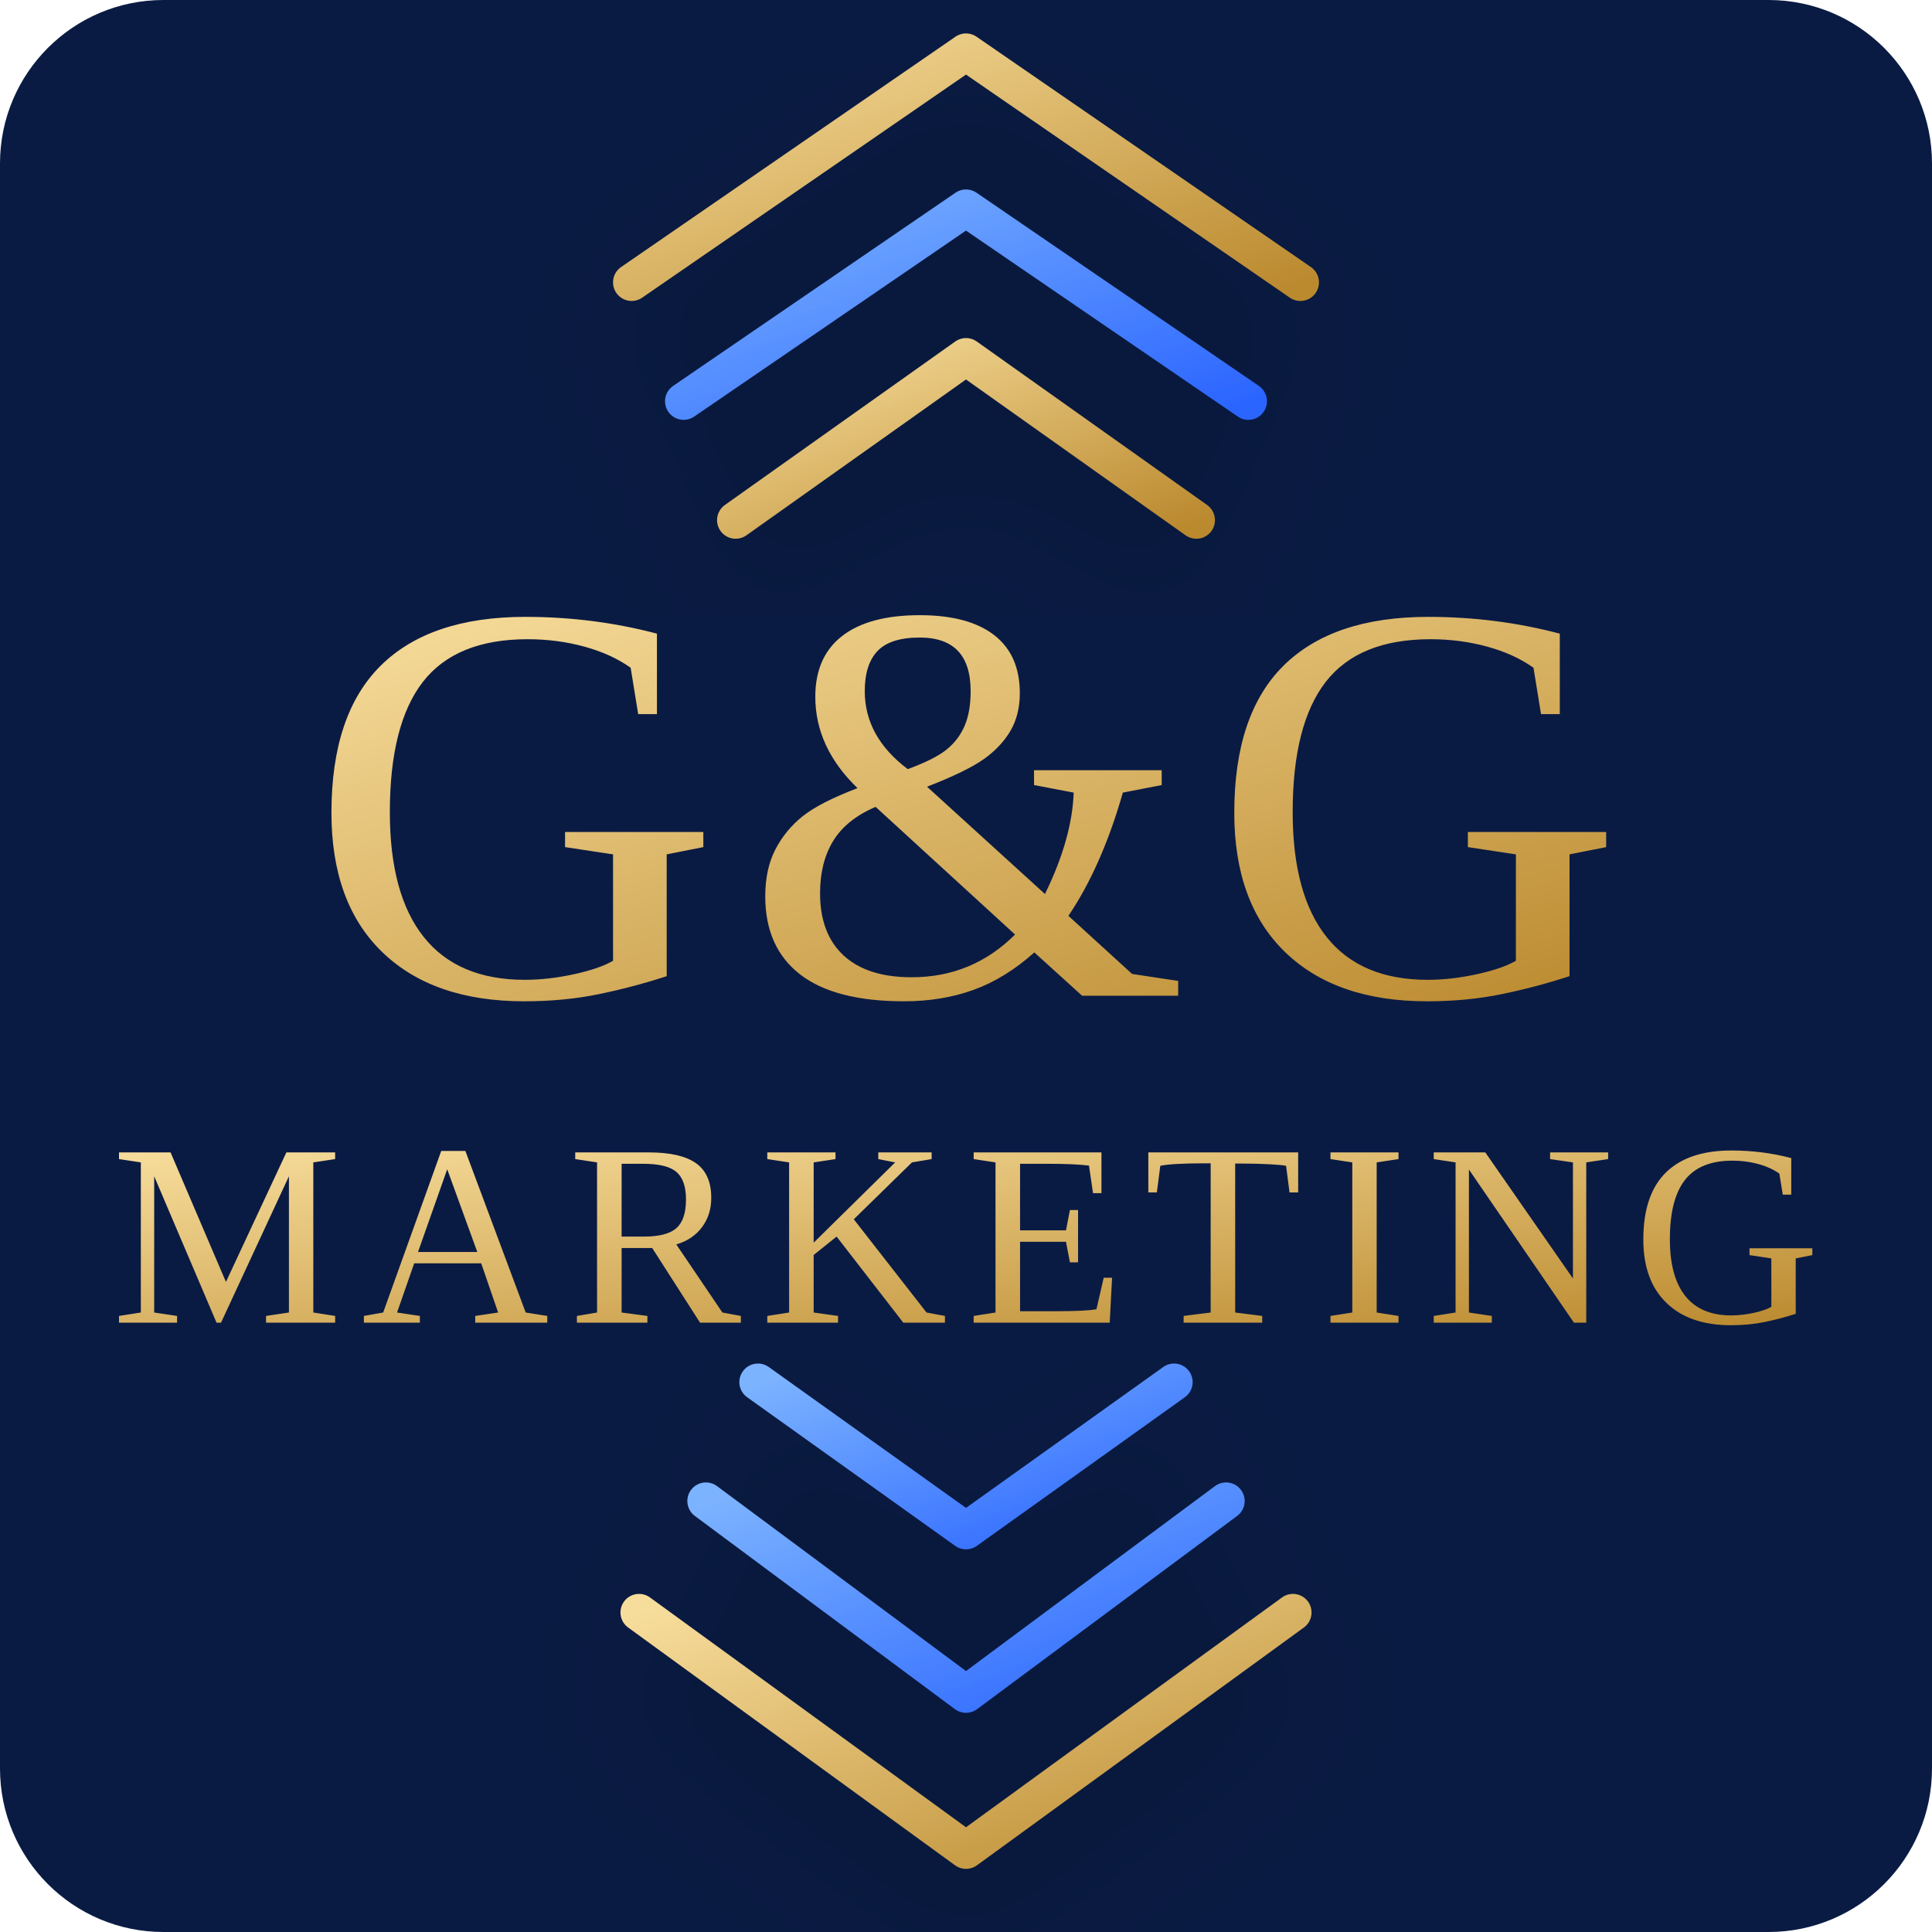
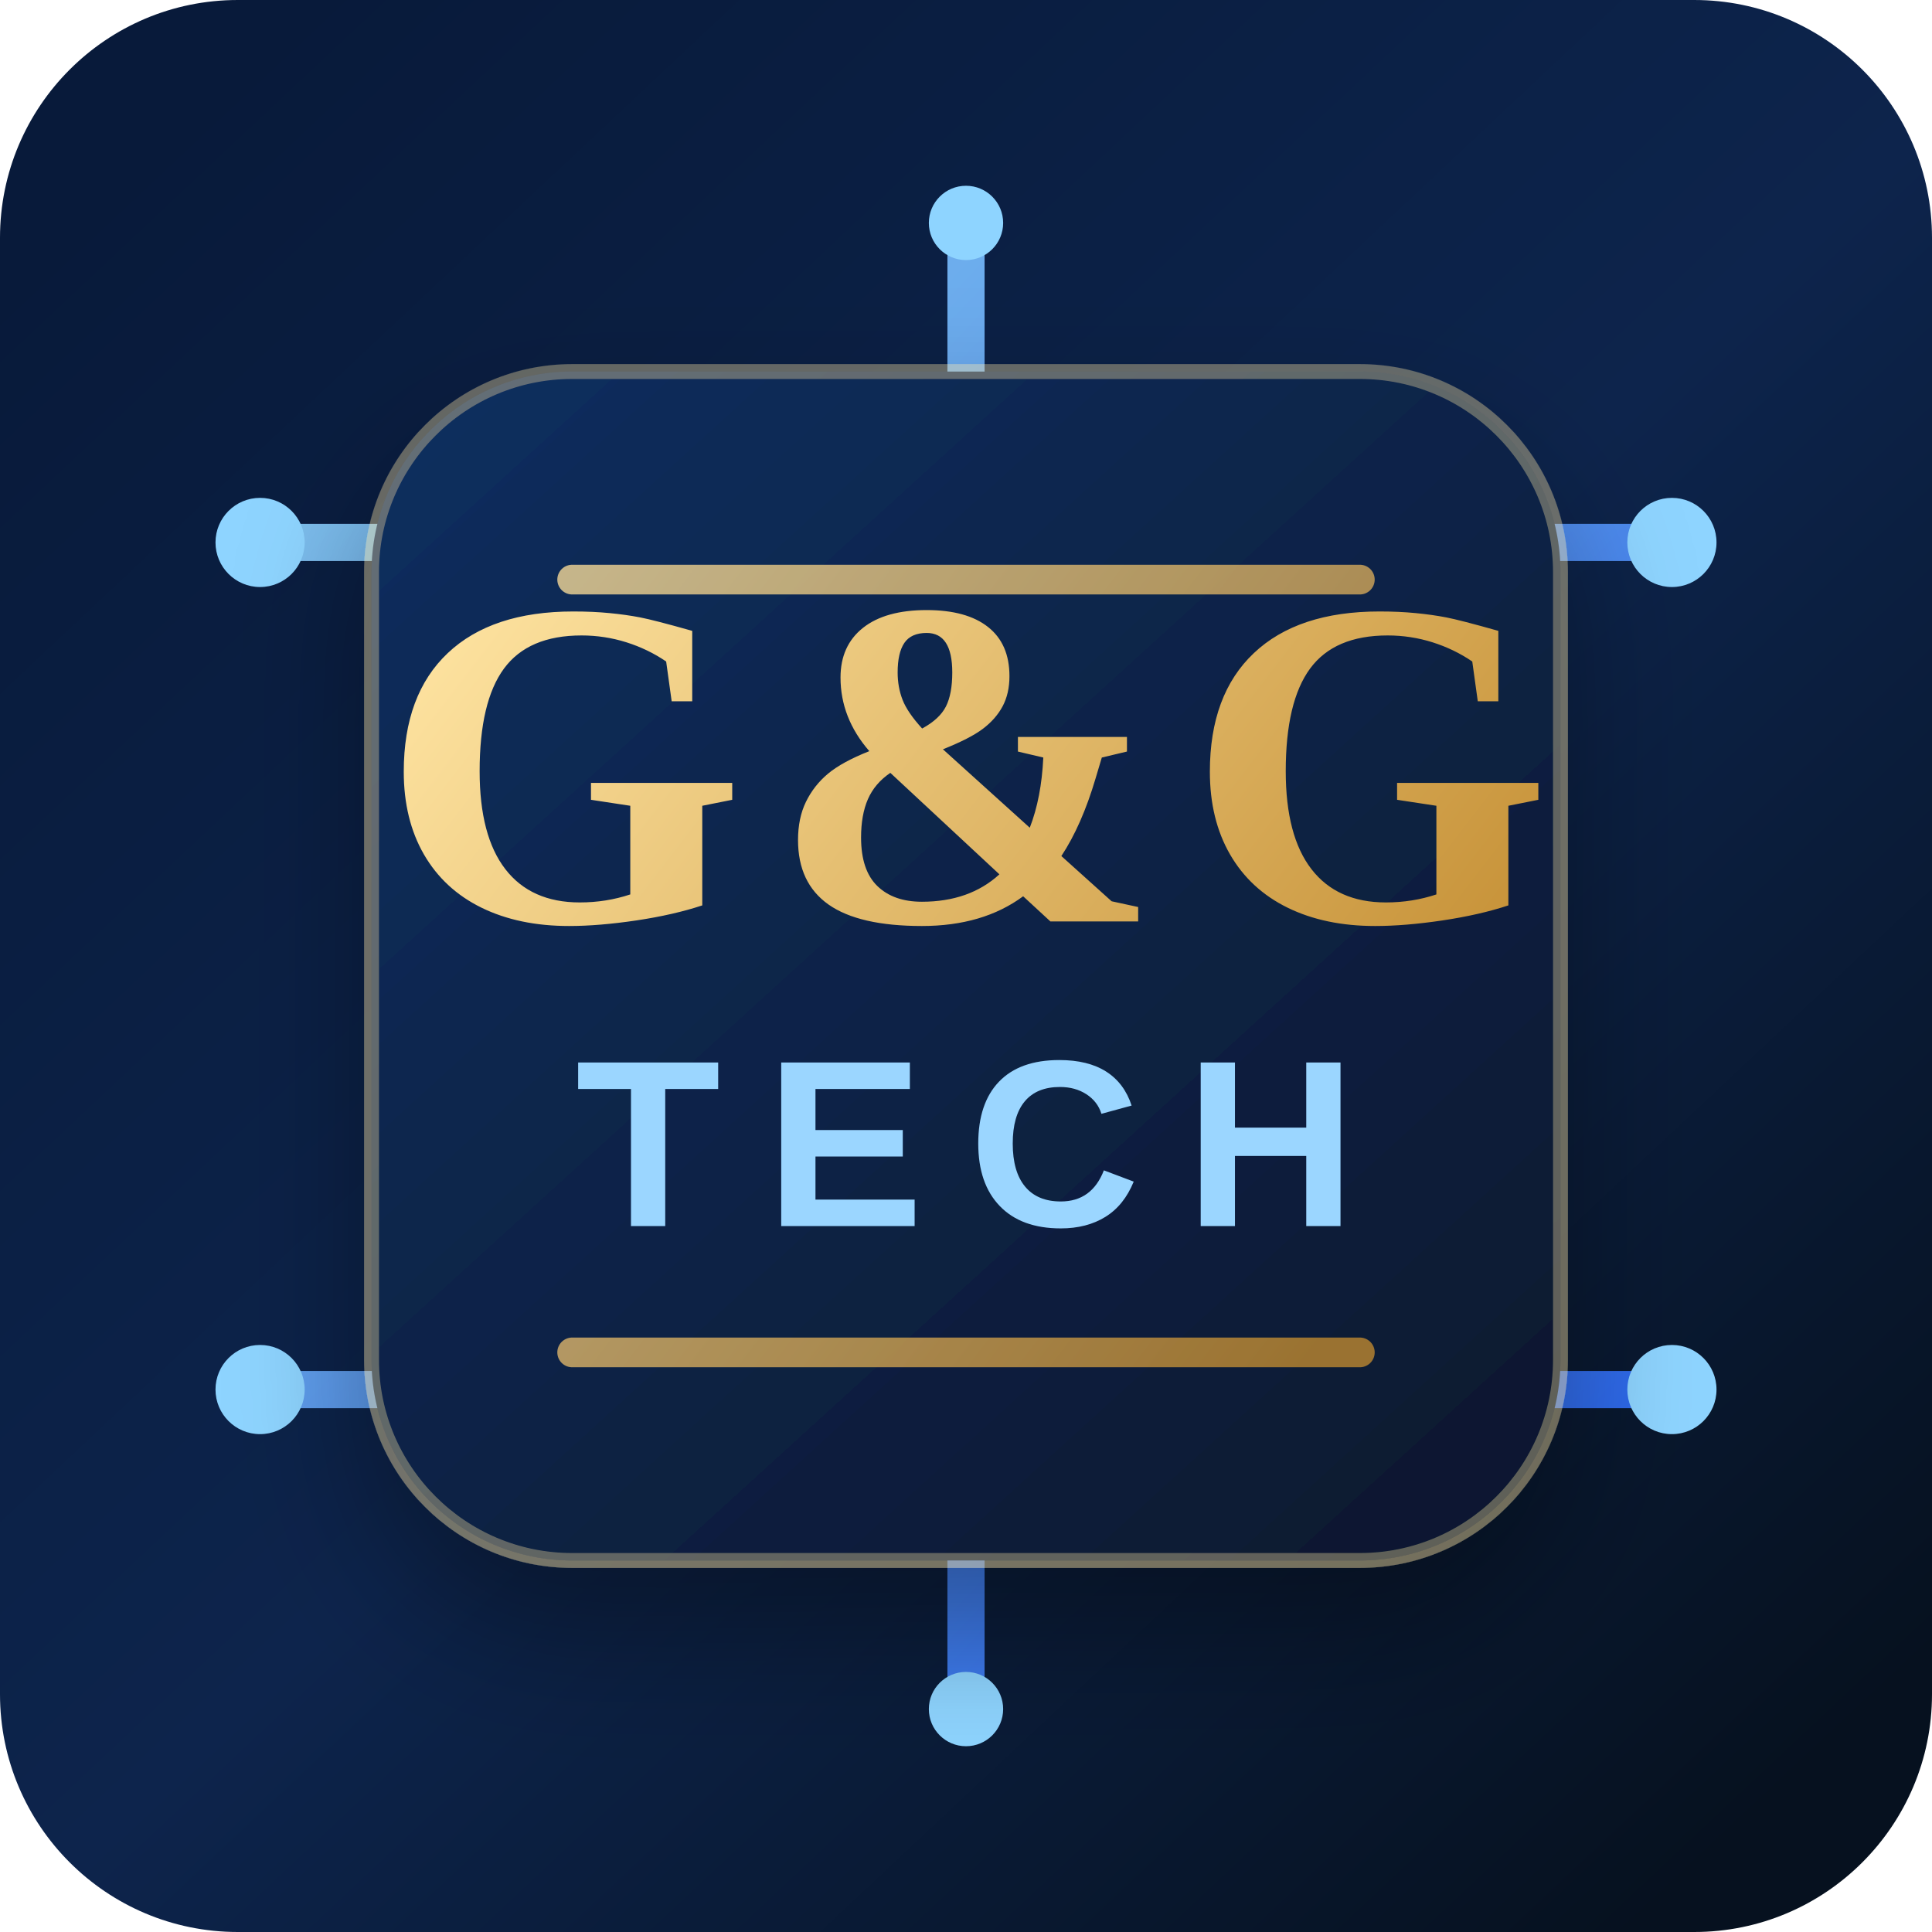
<svg xmlns="http://www.w3.org/2000/svg" viewBox="0 0 520 520" role="img" aria-labelledby="gg-logo-title gg-logo-desc">
  <defs>
-     <linearGradient id="gold" x1="0%" x2="100%" y1="0%" y2="100%">
-       <stop offset="0%" stop-color="#f7dd9c" />
-       <stop offset="100%" stop-color="#bb8a2f" />
+     <linearGradient id="bg" x1="44" y1="34" x2="472" y2="490" gradientUnits="userSpaceOnUse">
+       <stop stop-color="#081a3a" />
+       <stop offset="0.52" stop-color="#0d244c" />
+       <stop offset="1" stop-color="#06111f" />
    </linearGradient>
-     <linearGradient id="blue" x1="0%" x2="100%" y1="0%" y2="100%">
-       <stop offset="0%" stop-color="#7cb3ff" />
-       <stop offset="100%" stop-color="#2b65ff" />
+     <linearGradient id="panel" x1="108" y1="90" x2="412" y2="424" gradientUnits="userSpaceOnUse">
+       <stop stop-color="#102f60" />
+       <stop offset="1" stop-color="#09172d" />
+     </linearGradient>
+     <linearGradient id="gold" x1="130" y1="138" x2="380" y2="330" gradientUnits="userSpaceOnUse">
+       <stop stop-color="#ffe5a3" />
+       <stop offset="1" stop-color="#c28b2f" />
+     </linearGradient>
+     <linearGradient id="blue" x1="86" y1="96" x2="430" y2="420" gradientUnits="userSpaceOnUse">
+       <stop stop-color="#8ed4ff" />
+       <stop offset="1" stop-color="#2d6dff" />
    </linearGradient>
    <filter id="soft-shadow" x="-20%" y="-20%" width="140%" height="140%">
-       <feDropShadow dx="0" dy="18" stdDeviation="18" flood-color="#020712" flood-opacity="0.3" />
+       <feDropShadow dx="0" dy="18" stdDeviation="18" flood-color="#020712" flood-opacity="0.35" />
    </filter>
  </defs>
-   <rect width="520" height="520" rx="44" fill="#0a1b43" />
-   <g fill="none" stroke-linecap="round" stroke-linejoin="round" stroke-width="10" filter="url(#soft-shadow)">
-     <path d="M170 76 260 14l90 62" stroke="url(#gold)" />
-     <path d="M184 108 260 56l76 52" stroke="url(#blue)" />
-     <path d="M198 140 260 96l62 44" stroke="url(#gold)" />
+   <rect width="520" height="520" rx="64" fill="url(#bg)" />
+   <g fill="none" stroke="url(#blue)" stroke-linecap="round" stroke-linejoin="round" stroke-width="10" opacity="0.9">
+     <path d="M70 146h78l34 34" />
+     <path d="M450 146h-78l-34 34" />
+     <path d="M70 374h78l34-34" />
+     <path d="M450 374h-78l-34-34" />
+     <path d="M260 60v64" />
+     <path d="M260 396v64" />
  </g>
+   <g fill="#8ed4ff">
+     <circle cx="70" cy="146" r="12" />
+     <circle cx="450" cy="146" r="12" />
+     <circle cx="70" cy="374" r="12" />
+     <circle cx="450" cy="374" r="12" />
+     <circle cx="260" cy="60" r="10" />
+     <circle cx="260" cy="460" r="10" />
+   </g>
+   <rect x="100" y="100" width="320" height="320" rx="54" fill="url(#panel)" stroke="#ffe5a3" stroke-opacity="0.35" stroke-width="4" filter="url(#soft-shadow)" />
+   <path d="M154 156h212M154 364h212" stroke="url(#gold)" stroke-linecap="round" stroke-width="8" opacity="0.78" />
  <g fill="url(#gold)">
-     <text x="260" y="268" text-anchor="middle" font-size="154" font-family="Georgia, Times New Roman, serif" letter-spacing="6">G&amp;G</text>
-     <text x="260" y="356" text-anchor="middle" font-size="70" font-family="Georgia, Times New Roman, serif" letter-spacing="5">MARKETING</text>
+     <text x="260" y="248" text-anchor="middle" font-size="126" font-family="Georgia, Times New Roman, serif" font-weight="700" letter-spacing="7">G&amp;G</text>
  </g>
-   <g fill="none" stroke-linecap="round" stroke-linejoin="round" stroke-width="10" filter="url(#soft-shadow)">
-     <path d="M204 372 260 412l56-40" stroke="url(#blue)" />
-     <path d="M190 404 260 456l70-52" stroke="url(#blue)" />
-     <path d="M172 434 260 498l88-64" stroke="url(#gold)" />
-   </g>
+   <text x="260" y="330" text-anchor="middle" fill="#9bd6ff" font-size="64" font-family="Arial, Helvetica, sans-serif" font-weight="800" letter-spacing="12">TECH</text>
</svg>
